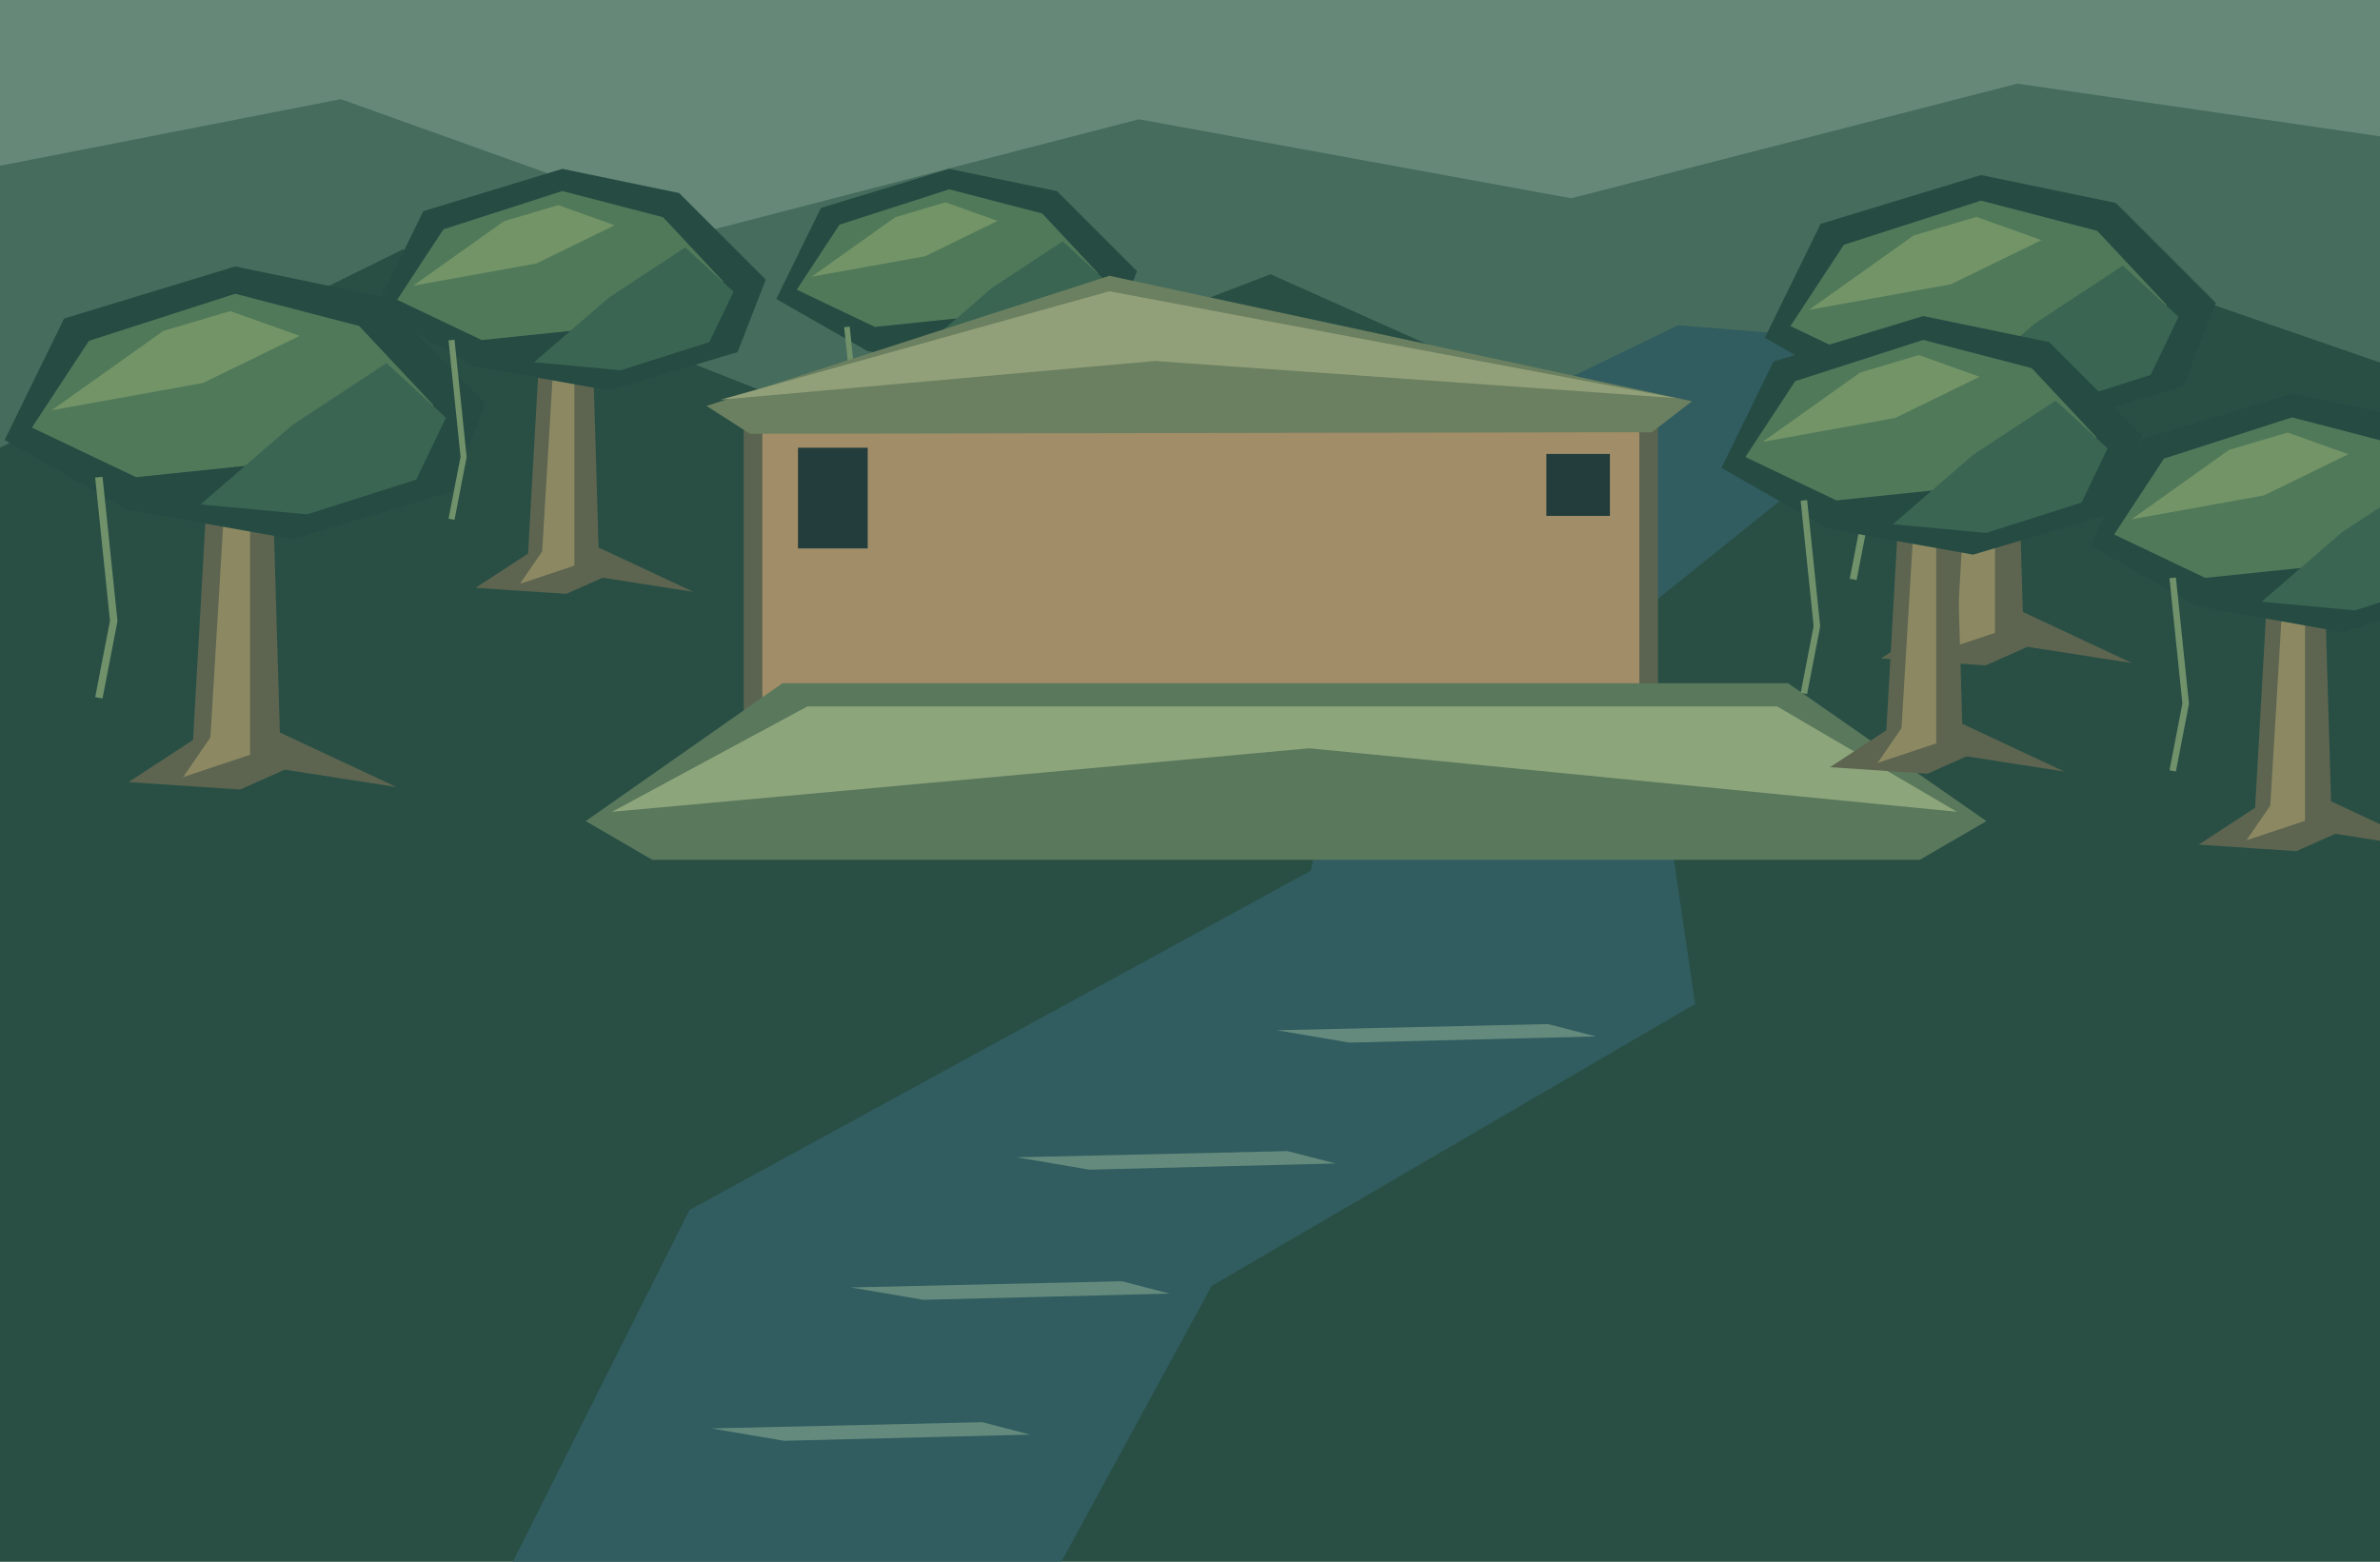
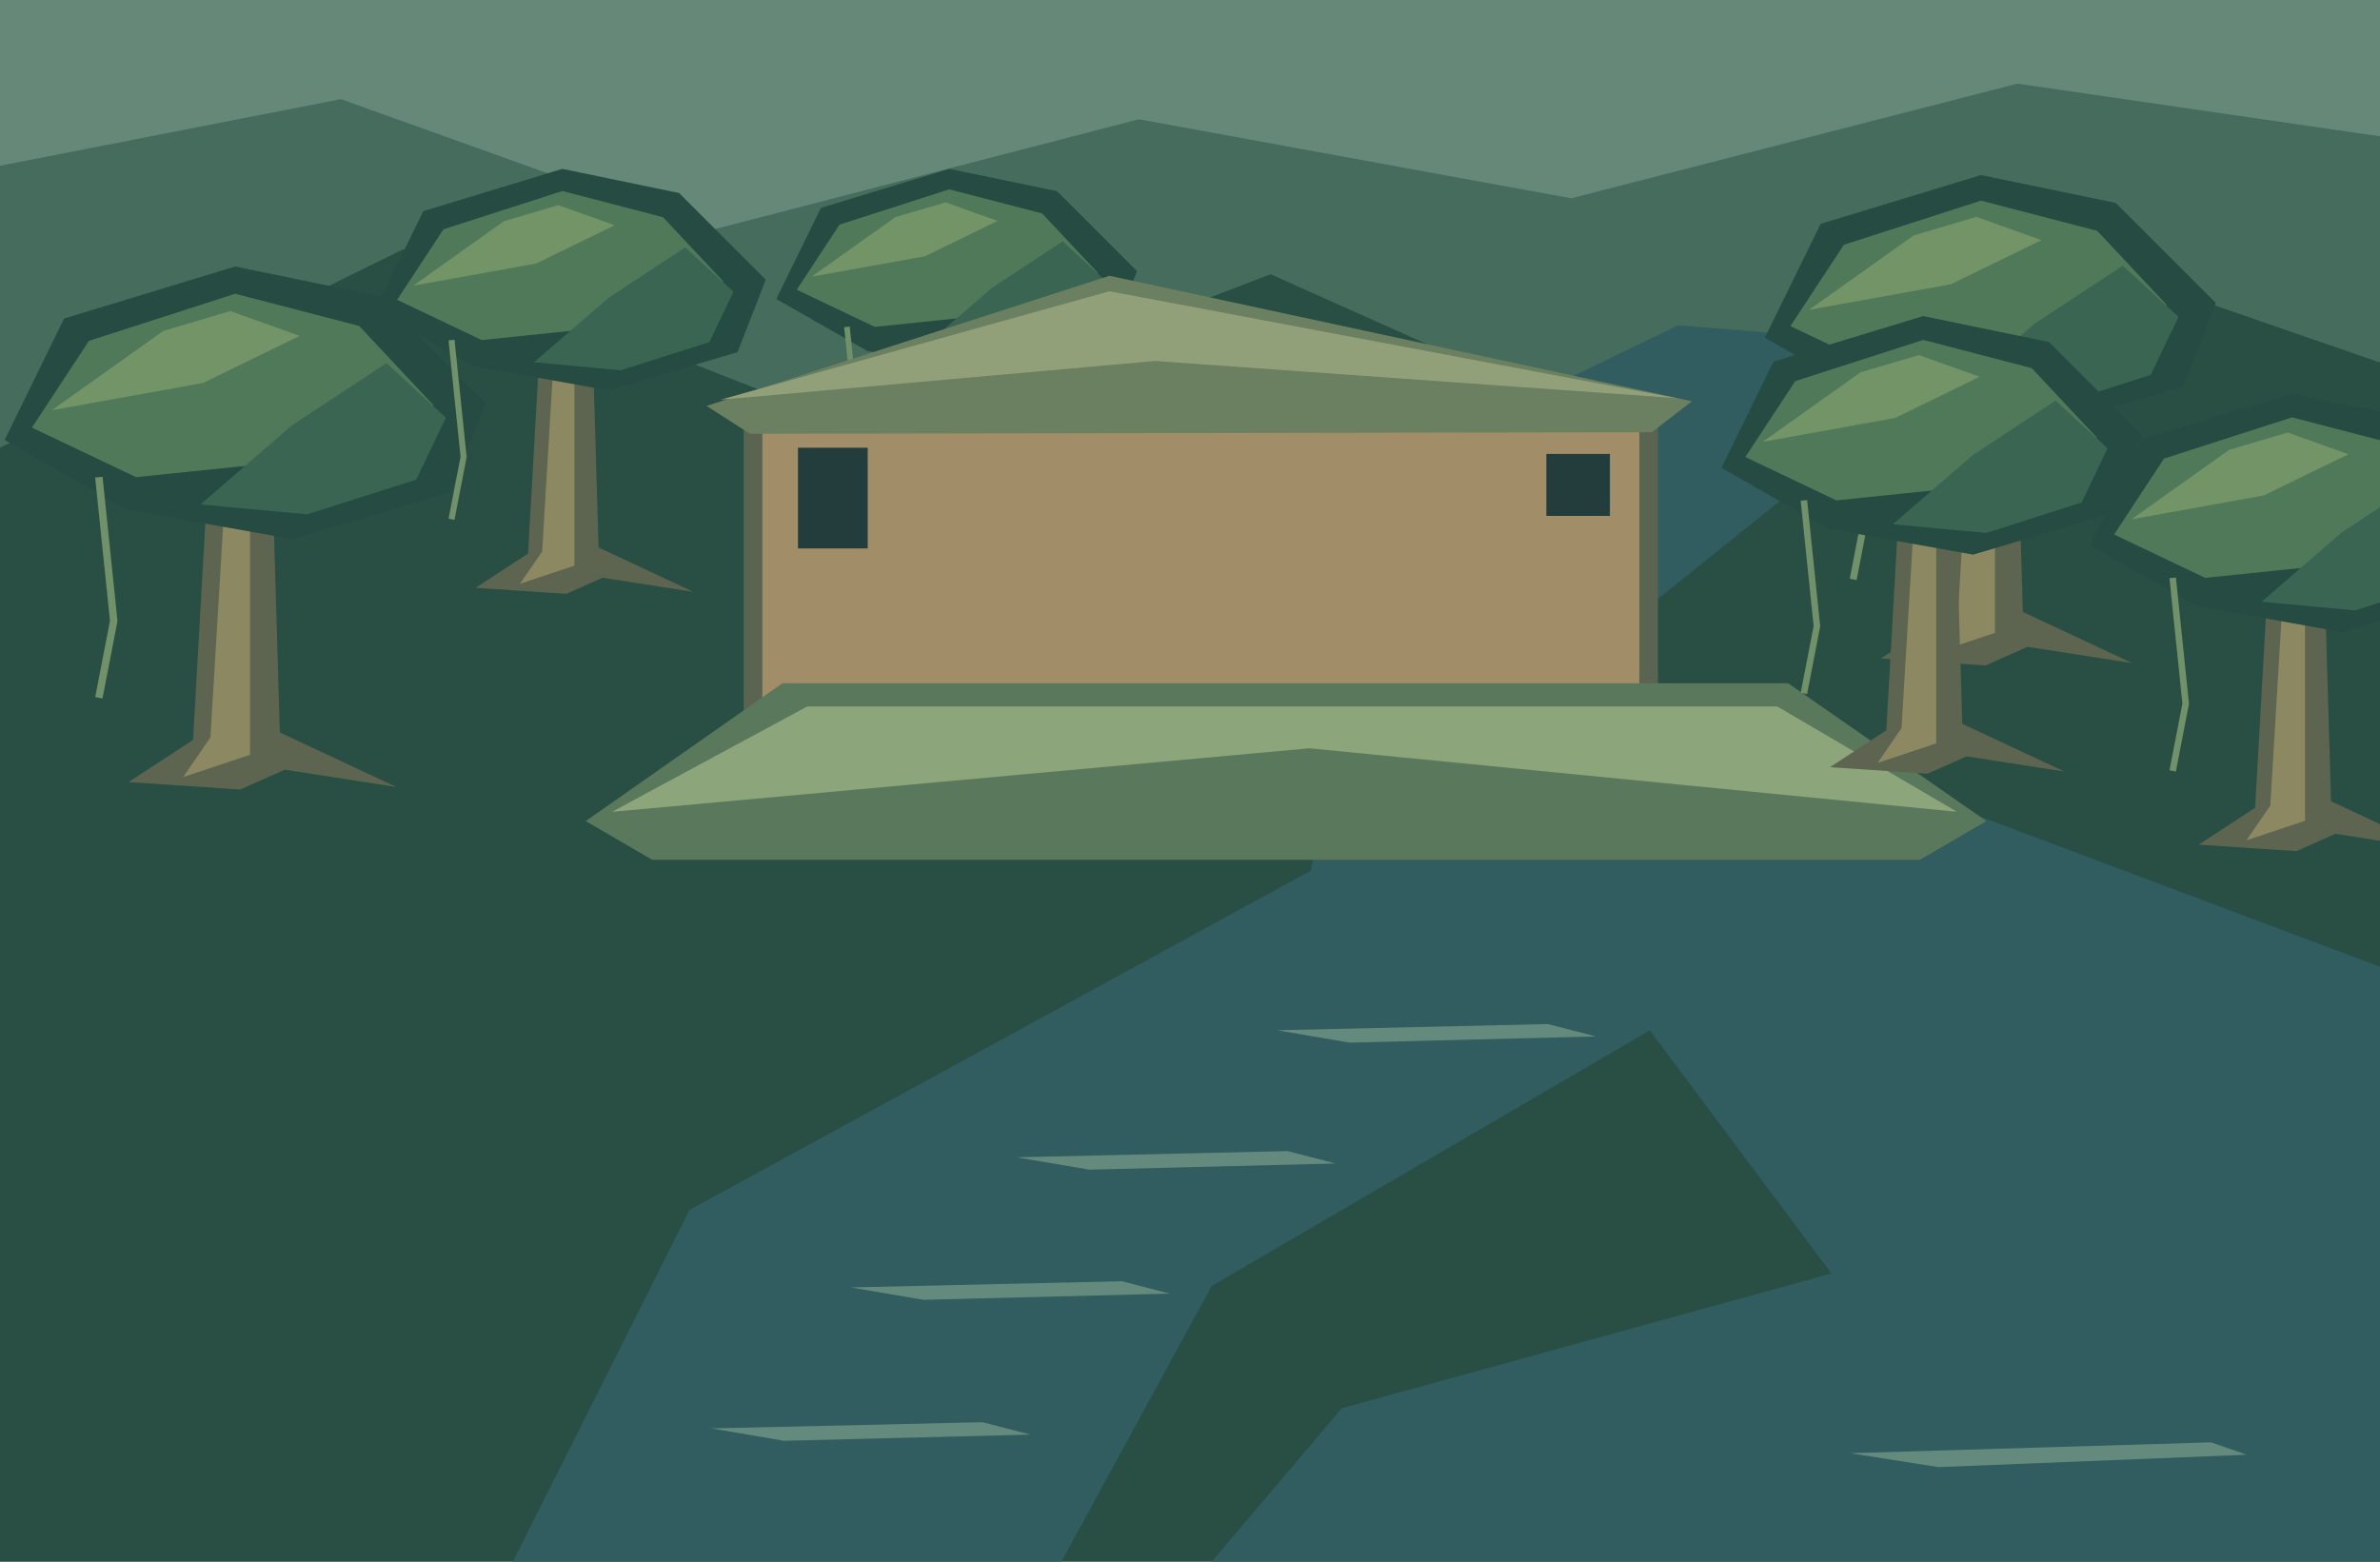
<svg xmlns="http://www.w3.org/2000/svg" width="1536" height="1008" viewBox="0 0 1536 1008">
  <path d="M0 0h1536v1008h-1536Z" fill="#668879" />
  <polygon points="0,107 220,64 457,149 735,77 1014,128 1302,54 1536,88 1536,615 0,615" fill="#456c5c" />
  <polygon points="0,289 260,161 557,278 820,177 1095,300 1322,160 1536,234 1536,1008 0,1008" fill="#294f45" />
  <polygon points="331,1008 445,781 846,562 899,299 1083,210 1271,225 1057,397 1094,648 782,830 685,1008" fill="#315c60" />
  <polygon points="886,454 1061,450 1092,458 933,462" fill="#638a7c" />
  <polygon points="855,530 1030,526 1061,534 902,538" fill="#638a7c" />
  <polygon points="824,665 999,661 1030,669 871,673" fill="#638a7c" />
  <polygon points="656,747 831,743 862,751 703,755" fill="#638a7c" />
  <polygon points="549,831 724,827 755,835 596,839" fill="#638a7c" />
  <polygon points="459,922 634,918 665,926 506,930" fill="#638a7c" />
  <g transform="translate(3 172) scale(1.6)">
    <polygon points="76,191 82,85 101,58 108,86 111,188 158,210 113,203 95,211 50,208" fill="#5d6550" />
    <polygon points="83,190 89,90 99,77 99,197 72,206" fill="#8c8962" />
    <polygon points="0,70 24,21 93,0 151,12 194,55 180,91 116,110 49,98" fill="#254b43" />
    <polygon points="11,65 34,30 93,11 143,24 173,56 111,79 53,85" fill="#50795a" />
    <polygon points="19,58 64,26 91,18 119,28 80,47" fill="#739466" />
    <polygon points="116,64 154,39 178,61 166,86 122,100 79,96" fill="#3a6552" />
    <polyline points="38,85 44,143 38,174" fill="none" stroke="#70916a" stroke-width="3" />
  </g>
  <g transform="translate(242 109) scale(1.3)">
    <polygon points="76,191 82,85 101,58 108,86 111,188 158,210 113,203 95,211 50,208" fill="#5d6550" />
    <polygon points="83,190 89,90 99,77 99,197 72,206" fill="#8c8962" />
    <polygon points="0,70 24,21 93,0 151,12 194,55 180,91 116,110 49,98" fill="#254b43" />
    <polygon points="11,65 34,30 93,11 143,24 173,56 111,79 53,85" fill="#50795a" />
    <polygon points="19,58 64,26 91,18 119,28 80,47" fill="#739466" />
    <polygon points="116,64 154,39 178,61 166,86 122,100 79,96" fill="#3a6552" />
    <polyline points="38,85 44,143 38,174" fill="none" stroke="#70916a" stroke-width="3" />
  </g>
  <g transform="translate(501 109) scale(1.2)">
    <polygon points="76,191 82,85 101,58 108,86 111,188 158,210 113,203 95,211 50,208" fill="#5d6550" />
    <polygon points="83,190 89,90 99,77 99,197 72,206" fill="#8c8962" />
    <polygon points="0,70 24,21 93,0 151,12 194,55 180,91 116,110 49,98" fill="#254b43" />
    <polygon points="11,65 34,30 93,11 143,24 173,56 111,79 53,85" fill="#50795a" />
    <polygon points="19,58 64,26 91,18 119,28 80,47" fill="#739466" />
    <polygon points="116,64 154,39 178,61 166,86 122,100 79,96" fill="#3a6552" />
    <polyline points="38,85 44,143 38,174" fill="none" stroke="#70916a" stroke-width="3" />
  </g>
  <g transform="translate(1139 113) scale(1.5)">
    <polygon points="76,191 82,85 101,58 108,86 111,188 158,210 113,203 95,211 50,208" fill="#5d6550" />
    <polygon points="83,190 89,90 99,77 99,197 72,206" fill="#8c8962" />
    <polygon points="0,70 24,21 93,0 151,12 194,55 180,91 116,110 49,98" fill="#254b43" />
    <polygon points="11,65 34,30 93,11 143,24 173,56 111,79 53,85" fill="#50795a" />
    <polygon points="19,58 64,26 91,18 119,28 80,47" fill="#739466" />
    <polygon points="116,64 154,39 178,61 166,86 122,100 79,96" fill="#3a6552" />
    <polyline points="38,85 44,143 38,174" fill="none" stroke="#70916a" stroke-width="3" />
  </g>
  <g transform="translate(1349 254) scale(1.4)">
    <polygon points="76,191 82,85 101,58 108,86 111,188 158,210 113,203 95,211 50,208" fill="#5d6550" />
    <polygon points="83,190 89,90 99,77 99,197 72,206" fill="#8c8962" />
    <polygon points="0,70 24,21 93,0 151,12 194,55 180,91 116,110 49,98" fill="#254b43" />
    <polygon points="11,65 34,30 93,11 143,24 173,56 111,79 53,85" fill="#50795a" />
    <polygon points="19,58 64,26 91,18 119,28 80,47" fill="#739466" />
    <polygon points="116,64 154,39 178,61 166,86 122,100 79,96" fill="#3a6552" />
    <polyline points="38,85 44,143 38,174" fill="none" stroke="#70916a" stroke-width="3" />
  </g>
+   <polygon points="984,557 1219,505 1536,624 1536,1008 782,1008 866,909 1182,822" fill="#315c60" />
+   <polygon points="1194,938 1427,931 1450,939 1251,947" fill="#638a7c" />
  <polygon points="480,265 1070,265 1070,467 480,467" fill="#5b6450" />
  <polygon points="492,270 1058,270 1058,455 492,455" fill="#a18d68" />
  <polygon points="456,262 716,178 1092,259 1066,279 484,280" fill="#6b8060" />
  <polygon points="465,258 716,188 1082,257 745.5,233" fill="#91a079" />
  <path d="M515 289h45v65h-45Z" fill="#233d3c" />
  <path d="M998 293h41v40h-41Z" fill="#233d3c" />
  <path d="M493 467h10v40h-10Z" fill="#47594b" />
  <path d="M1047 467h10v40h-10Z" fill="#47594b" />
  <path d="M484 462h582v9h-582Z" fill="#d1c99b" />
  <polygon points="378,530 505,441 1154,441 1282,530 1239,555 421,555" fill="#59785c" />
  <polygon points="395,524 521,456 1147,456 1263,524 845,483" fill="#8da57b" />
  <g transform="translate(1111 204) scale(1.4)">
    <polygon points="76,191 82,85 101,58 108,86 111,188 158,210 113,203 95,211 50,208" fill="#5d6550" />
    <polygon points="83,190 89,90 99,77 99,197 72,206" fill="#8c8962" />
    <polygon points="0,70 24,21 93,0 151,12 194,55 180,91 116,110 49,98" fill="#254b43" />
    <polygon points="11,65 34,30 93,11 143,24 173,56 111,79 53,85" fill="#50795a" />
    <polygon points="19,58 64,26 91,18 119,28 80,47" fill="#739466" />
    <polygon points="116,64 154,39 178,61 166,86 122,100 79,96" fill="#3a6552" />
    <polyline points="38,85 44,143 38,174" fill="none" stroke="#70916a" stroke-width="3" />
  </g>
</svg>
